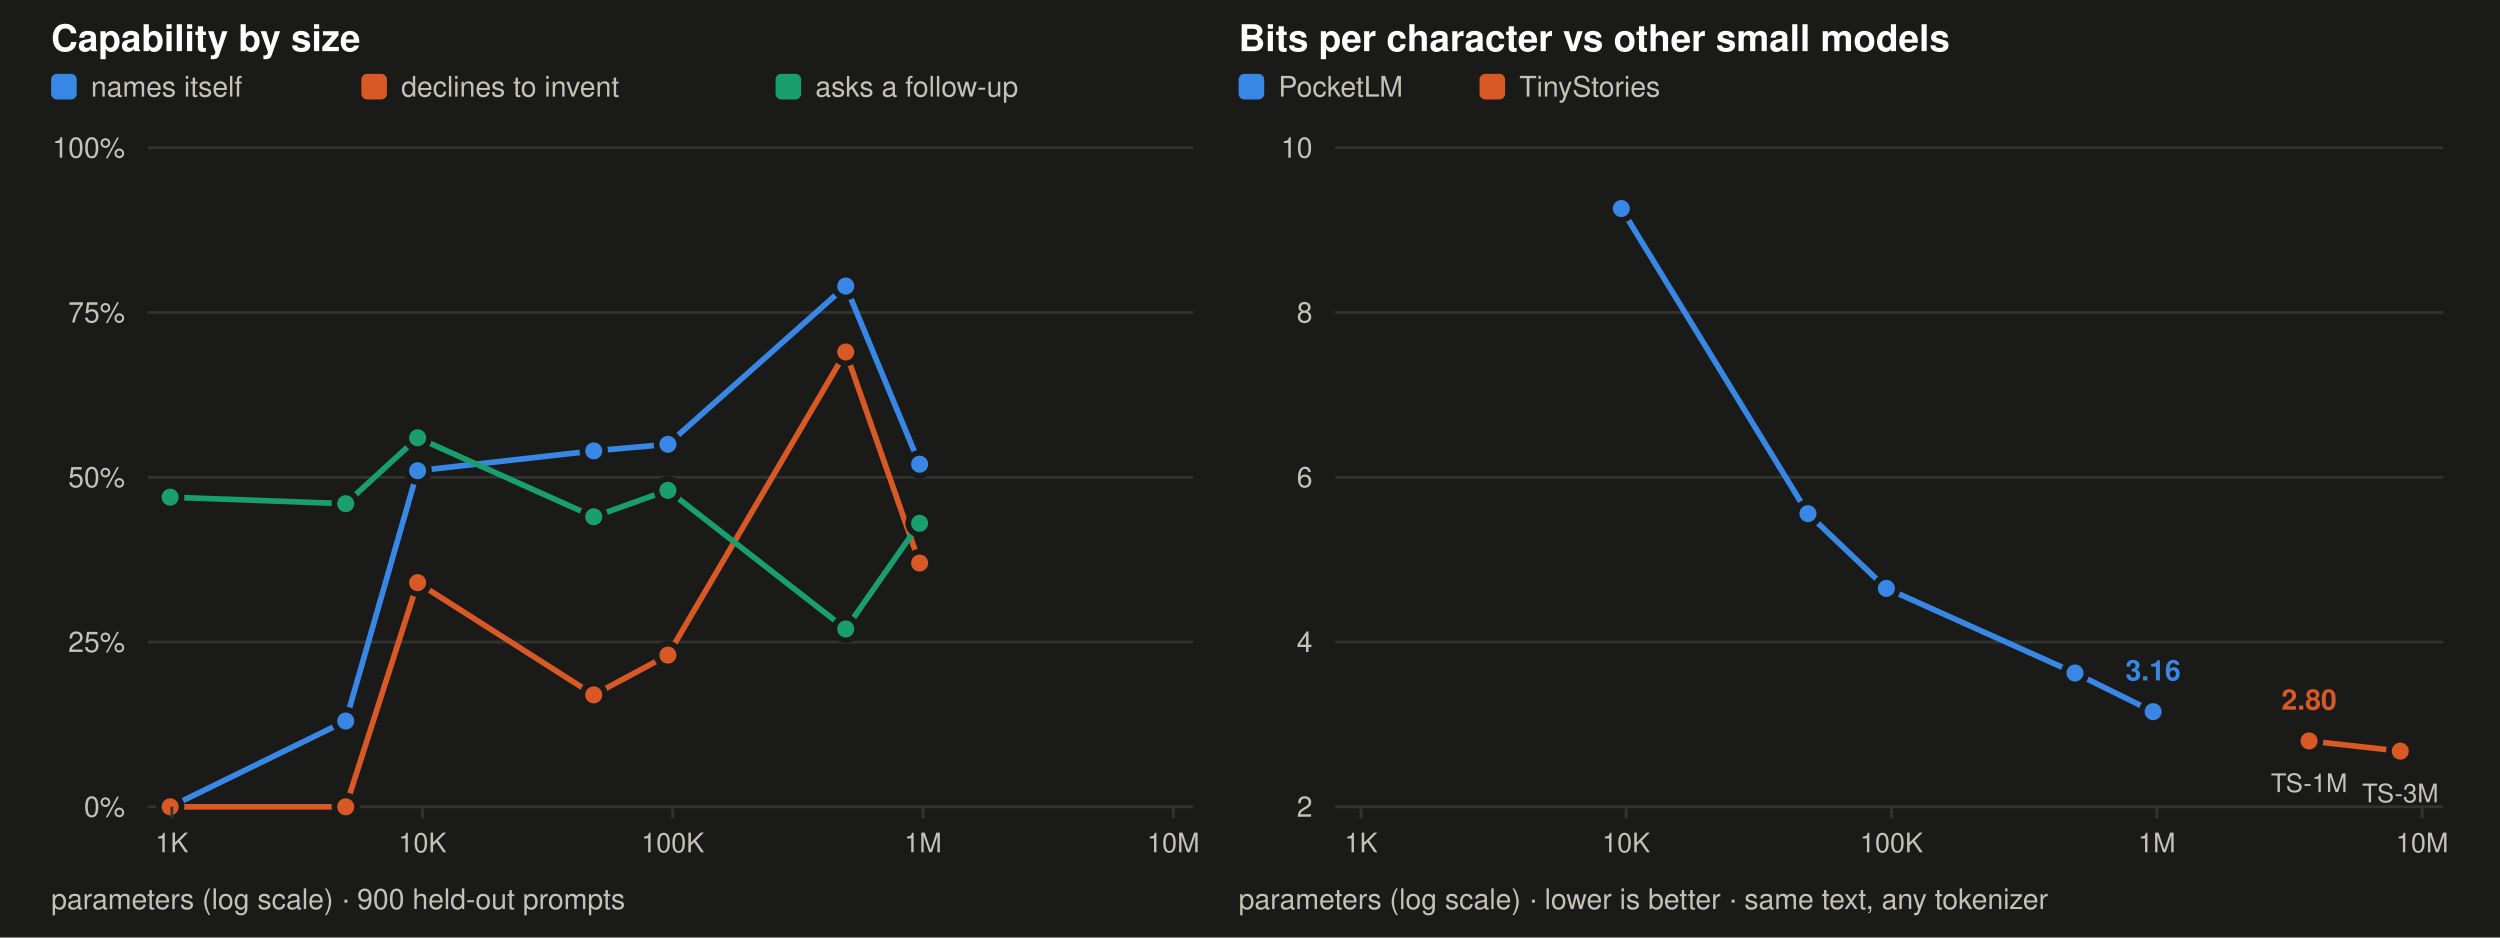
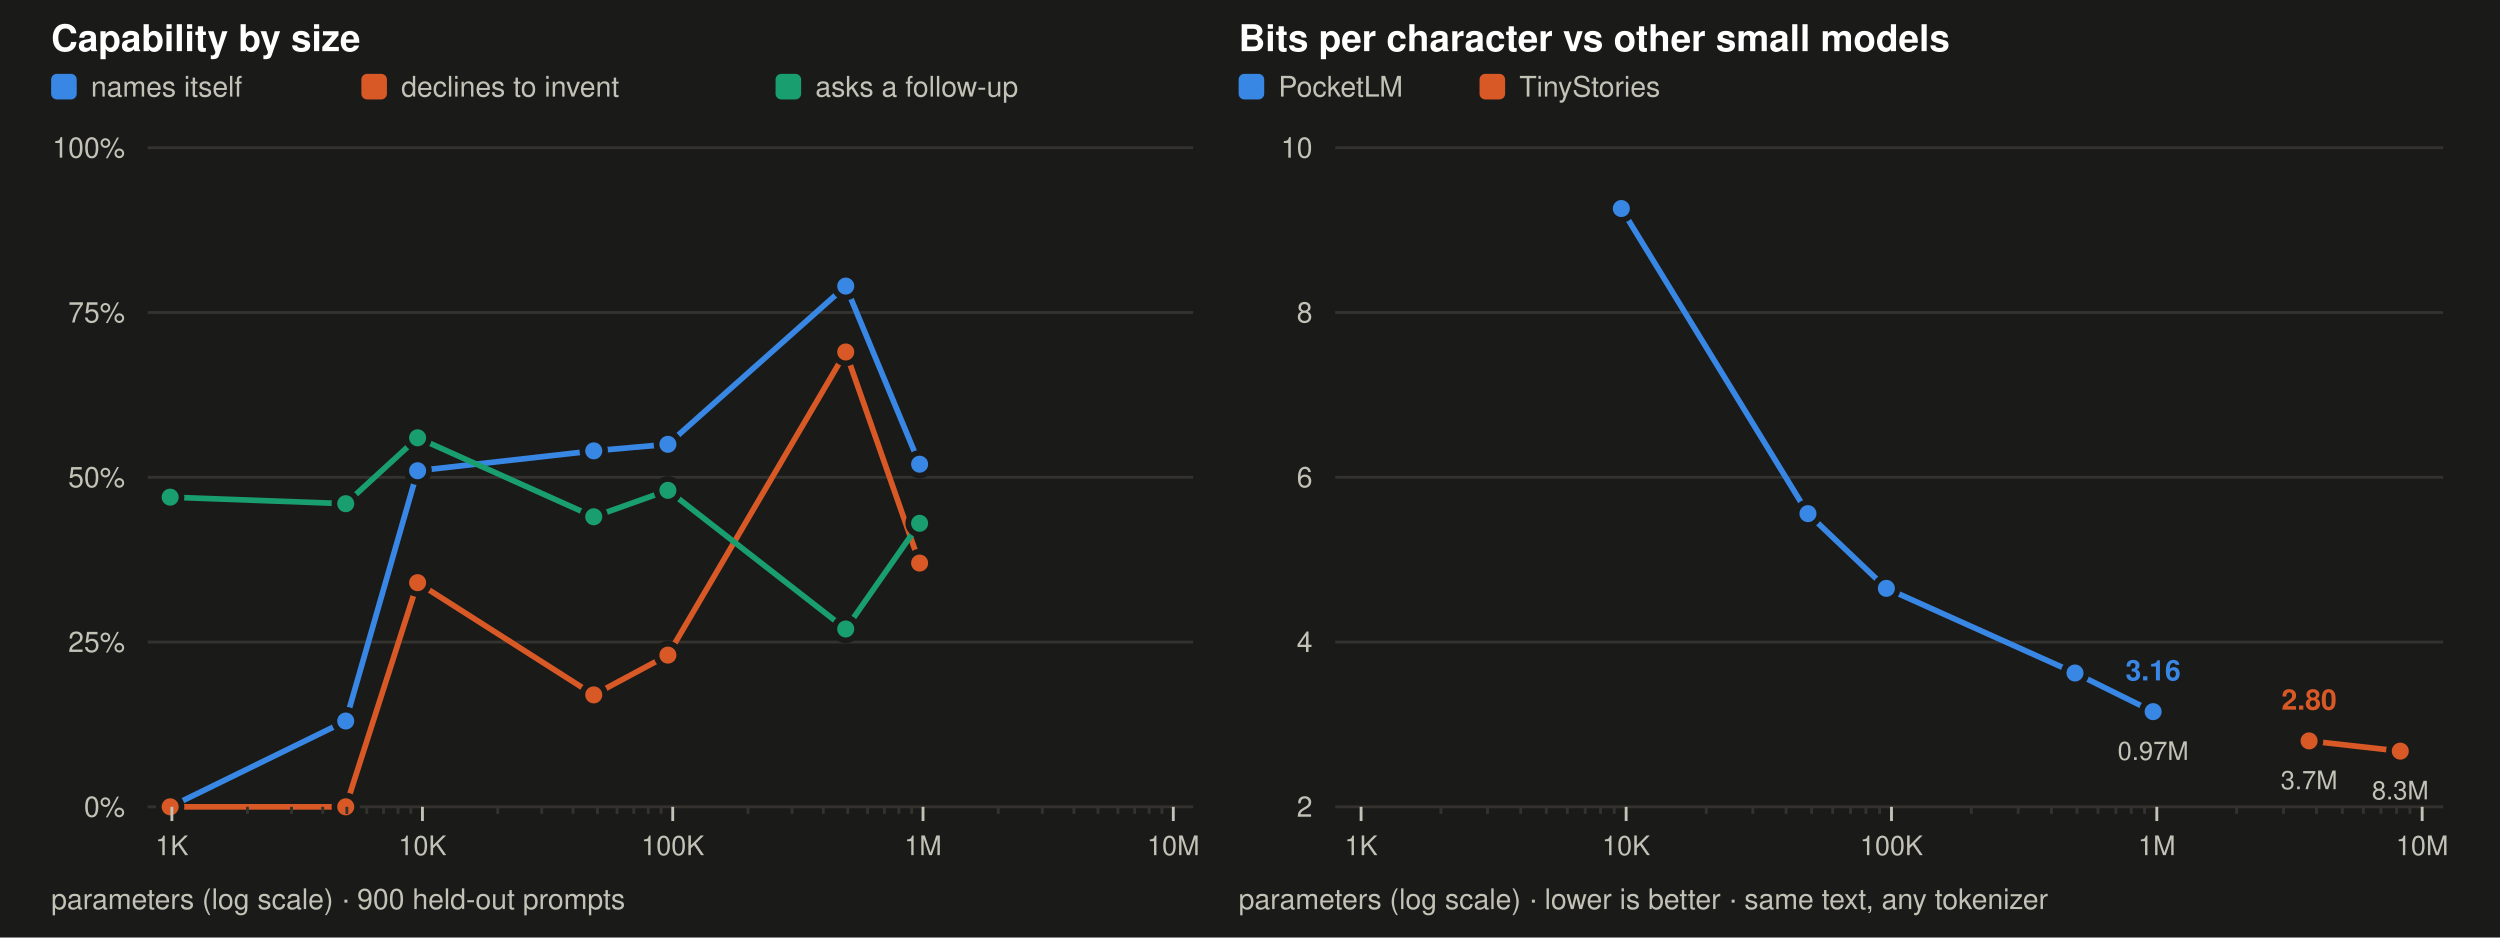
<svg xmlns="http://www.w3.org/2000/svg" viewBox="0 0 880 330" width="880" height="330" font-family="-apple-system,BlinkMacSystemFont,Segoe UI,Helvetica,Arial,sans-serif">
  <rect width="880" height="330" fill="#1a1a19" />
  <text x="18" y="18" fill="#ffffff" font-size="13" font-weight="600">Capability by size</text>
  <text x="18" y="320" fill="#c3c2b7" font-size="10">parameters (log scale) · 900 held-out prompts</text>
  <line x1="52" y1="284.0" x2="420" y2="284.0" stroke="#33322f" stroke-width="1" />
  <text x="44" y="287.5" fill="#c3c2b7" font-size="10" text-anchor="end">0%</text>
  <line x1="52" y1="226.0" x2="420" y2="226.0" stroke="#33322f" stroke-width="1" />
  <text x="44" y="229.5" fill="#c3c2b7" font-size="10" text-anchor="end">25%</text>
  <line x1="52" y1="168.0" x2="420" y2="168.0" stroke="#33322f" stroke-width="1" />
  <text x="44" y="171.5" fill="#c3c2b7" font-size="10" text-anchor="end">50%</text>
  <line x1="52" y1="110.0" x2="420" y2="110.0" stroke="#33322f" stroke-width="1" />
  <text x="44" y="113.5" fill="#c3c2b7" font-size="10" text-anchor="end">75%</text>
  <line x1="52" y1="52.0" x2="420" y2="52.0" stroke="#33322f" stroke-width="1" />
  <text x="44" y="55.5" fill="#c3c2b7" font-size="10" text-anchor="end">100%</text>
  <rect x="18" y="26" width="9" height="9" rx="2" fill="#3987e5" />
  <text x="32" y="34" fill="#c3c2b7" font-size="10">names itself</text>
  <rect x="127.2" y="26" width="9" height="9" rx="2" fill="#d95926" />
  <text x="141.2" y="34" fill="#c3c2b7" font-size="10">declines to invent</text>
  <rect x="273.0" y="26" width="9" height="9" rx="2" fill="#199e70" />
  <text x="287.0" y="34" fill="#c3c2b7" font-size="10">asks a follow-up</text>
  <path d="M59.9,284.0 L121.7,253.8 L147.0,165.7 L209.0,158.7 L235.1,156.4 L297.7,100.7 L323.7,163.4" fill="none" stroke="#3987e5" stroke-width="2" stroke-linejoin="round" stroke-linecap="round" />
  <circle cx="59.9" cy="284.0" r="4" fill="#3987e5" stroke="#1a1a19" stroke-width="2" />
  <circle cx="121.7" cy="253.8" r="4" fill="#3987e5" stroke="#1a1a19" stroke-width="2" />
  <circle cx="147.0" cy="165.7" r="4" fill="#3987e5" stroke="#1a1a19" stroke-width="2" />
  <circle cx="209.0" cy="158.7" r="4" fill="#3987e5" stroke="#1a1a19" stroke-width="2" />
  <circle cx="235.1" cy="156.4" r="4" fill="#3987e5" stroke="#1a1a19" stroke-width="2" />
  <circle cx="297.7" cy="100.7" r="4" fill="#3987e5" stroke="#1a1a19" stroke-width="2" />
  <circle cx="323.7" cy="163.4" r="4" fill="#3987e5" stroke="#1a1a19" stroke-width="2" />
  <path d="M59.9,284.0 L121.7,284.0 L147.0,205.1 L209.0,244.6 L235.1,230.6 L297.7,123.9 L323.7,198.2" fill="none" stroke="#d95926" stroke-width="2" stroke-linejoin="round" stroke-linecap="round" />
  <circle cx="59.9" cy="284.0" r="4" fill="#d95926" stroke="#1a1a19" stroke-width="2" />
  <circle cx="121.7" cy="284.0" r="4" fill="#d95926" stroke="#1a1a19" stroke-width="2" />
  <circle cx="147.0" cy="205.1" r="4" fill="#d95926" stroke="#1a1a19" stroke-width="2" />
  <circle cx="209.0" cy="244.6" r="4" fill="#d95926" stroke="#1a1a19" stroke-width="2" />
  <circle cx="235.1" cy="230.6" r="4" fill="#d95926" stroke="#1a1a19" stroke-width="2" />
  <circle cx="297.7" cy="123.9" r="4" fill="#d95926" stroke="#1a1a19" stroke-width="2" />
  <circle cx="323.7" cy="198.2" r="4" fill="#d95926" stroke="#1a1a19" stroke-width="2" />
  <path d="M59.9,175.0 L121.7,177.3 L147.0,154.1 L209.0,181.9 L235.1,172.6 L297.7,221.4 L323.7,184.2" fill="none" stroke="#199e70" stroke-width="2" stroke-linejoin="round" stroke-linecap="round" />
  <circle cx="59.9" cy="175.0" r="4" fill="#199e70" stroke="#1a1a19" stroke-width="2" />
  <circle cx="121.7" cy="177.3" r="4" fill="#199e70" stroke="#1a1a19" stroke-width="2" />
  <circle cx="147.0" cy="154.1" r="4" fill="#199e70" stroke="#1a1a19" stroke-width="2" />
  <circle cx="209.0" cy="181.9" r="4" fill="#199e70" stroke="#1a1a19" stroke-width="2" />
  <circle cx="235.1" cy="172.6" r="4" fill="#199e70" stroke="#1a1a19" stroke-width="2" />
  <circle cx="297.7" cy="221.4" r="4" fill="#199e70" stroke="#1a1a19" stroke-width="2" />
  <circle cx="323.7" cy="184.2" r="4" fill="#199e70" stroke="#1a1a19" stroke-width="2" />
-   <line x1="60.5" y1="284" x2="60.5" y2="288" stroke="#33322f" stroke-width="1" />
-   <text x="60.5" y="300" fill="#c3c2b7" font-size="9.5" text-anchor="middle">1K</text>
-   <line x1="148.7" y1="284" x2="148.7" y2="288" stroke="#33322f" stroke-width="1" />
-   <text x="148.7" y="300" fill="#c3c2b7" font-size="9.5" text-anchor="middle">10K</text>
-   <line x1="236.8" y1="284" x2="236.8" y2="288" stroke="#33322f" stroke-width="1" />
-   <text x="236.8" y="300" fill="#c3c2b7" font-size="9.5" text-anchor="middle">100K</text>
-   <line x1="324.9" y1="284" x2="324.9" y2="288" stroke="#33322f" stroke-width="1" />
-   <text x="324.9" y="300" fill="#c3c2b7" font-size="9.5" text-anchor="middle">1M</text>
-   <line x1="413.0" y1="284" x2="413.0" y2="288" stroke="#33322f" stroke-width="1" />
-   <text x="413.0" y="300" fill="#c3c2b7" font-size="9.5" text-anchor="middle">10M</text>
+   <line x1="87.1" y1="284" x2="87.1" y2="286.5" stroke="#33322f" stroke-width="1" />
+   <line x1="102.6" y1="284" x2="102.6" y2="286.5" stroke="#33322f" stroke-width="1" />
+   <line x1="113.6" y1="284" x2="113.6" y2="286.5" stroke="#33322f" stroke-width="1" />
+   <line x1="122.1" y1="284" x2="122.1" y2="286.5" stroke="#33322f" stroke-width="1" />
+   <line x1="129.1" y1="284" x2="129.1" y2="286.5" stroke="#33322f" stroke-width="1" />
+   <line x1="135.0" y1="284" x2="135.0" y2="286.5" stroke="#33322f" stroke-width="1" />
+   <line x1="140.1" y1="284" x2="140.1" y2="286.5" stroke="#33322f" stroke-width="1" />
+   <line x1="144.6" y1="284" x2="144.6" y2="286.5" stroke="#33322f" stroke-width="1" />
+   <line x1="175.2" y1="284" x2="175.2" y2="286.5" stroke="#33322f" stroke-width="1" />
+   <line x1="190.7" y1="284" x2="190.7" y2="286.5" stroke="#33322f" stroke-width="1" />
+   <line x1="201.7" y1="284" x2="201.7" y2="286.5" stroke="#33322f" stroke-width="1" />
+   <line x1="210.3" y1="284" x2="210.3" y2="286.5" stroke="#33322f" stroke-width="1" />
+   <line x1="217.2" y1="284" x2="217.2" y2="286.5" stroke="#33322f" stroke-width="1" />
+   <line x1="223.1" y1="284" x2="223.1" y2="286.5" stroke="#33322f" stroke-width="1" />
+   <line x1="228.2" y1="284" x2="228.2" y2="286.5" stroke="#33322f" stroke-width="1" />
+   <line x1="232.7" y1="284" x2="232.7" y2="286.5" stroke="#33322f" stroke-width="1" />
+   <line x1="263.3" y1="284" x2="263.3" y2="286.5" stroke="#33322f" stroke-width="1" />
+   <line x1="278.8" y1="284" x2="278.8" y2="286.5" stroke="#33322f" stroke-width="1" />
+   <line x1="289.8" y1="284" x2="289.8" y2="286.5" stroke="#33322f" stroke-width="1" />
+   <line x1="298.4" y1="284" x2="298.4" y2="286.5" stroke="#33322f" stroke-width="1" />
+   <line x1="305.4" y1="284" x2="305.4" y2="286.5" stroke="#33322f" stroke-width="1" />
+   <line x1="311.3" y1="284" x2="311.3" y2="286.5" stroke="#33322f" stroke-width="1" />
+   <line x1="316.4" y1="284" x2="316.4" y2="286.5" stroke="#33322f" stroke-width="1" />
+   <line x1="320.9" y1="284" x2="320.9" y2="286.5" stroke="#33322f" stroke-width="1" />
+   <line x1="351.4" y1="284" x2="351.4" y2="286.5" stroke="#33322f" stroke-width="1" />
+   <line x1="366.9" y1="284" x2="366.9" y2="286.5" stroke="#33322f" stroke-width="1" />
+   <line x1="378.0" y1="284" x2="378.0" y2="286.5" stroke="#33322f" stroke-width="1" />
+   <line x1="386.5" y1="284" x2="386.5" y2="286.5" stroke="#33322f" stroke-width="1" />
+   <line x1="393.5" y1="284" x2="393.5" y2="286.5" stroke="#33322f" stroke-width="1" />
+   <line x1="399.4" y1="284" x2="399.4" y2="286.5" stroke="#33322f" stroke-width="1" />
+   <line x1="404.5" y1="284" x2="404.5" y2="286.5" stroke="#33322f" stroke-width="1" />
+   <line x1="409.0" y1="284" x2="409.0" y2="286.5" stroke="#33322f" stroke-width="1" />
+   <line x1="60.5" y1="284" x2="60.5" y2="289" stroke="#c3c2b7" stroke-width="1" />
+   <text x="60.5" y="301" fill="#c3c2b7" font-size="9.5" text-anchor="middle">1K</text>
+   <line x1="148.7" y1="284" x2="148.7" y2="289" stroke="#c3c2b7" stroke-width="1" />
+   <text x="148.7" y="301" fill="#c3c2b7" font-size="9.5" text-anchor="middle">10K</text>
+   <line x1="236.8" y1="284" x2="236.8" y2="289" stroke="#c3c2b7" stroke-width="1" />
+   <text x="236.8" y="301" fill="#c3c2b7" font-size="9.5" text-anchor="middle">100K</text>
+   <line x1="324.9" y1="284" x2="324.9" y2="289" stroke="#c3c2b7" stroke-width="1" />
+   <text x="324.9" y="301" fill="#c3c2b7" font-size="9.5" text-anchor="middle">1M</text>
+   <line x1="413.0" y1="284" x2="413.0" y2="289" stroke="#c3c2b7" stroke-width="1" />
+   <text x="413.0" y="301" fill="#c3c2b7" font-size="9.5" text-anchor="middle">10M</text>
  <text x="436" y="18" fill="#ffffff" font-size="13" font-weight="600">Bits per character vs other small models</text>
  <text x="436" y="320" fill="#c3c2b7" font-size="10">parameters (log scale) · lower is better · same text, any tokenizer</text>
  <line x1="470" y1="284.0" x2="860" y2="284.0" stroke="#33322f" stroke-width="1" />
  <text x="462" y="287.5" fill="#c3c2b7" font-size="10" text-anchor="end">2</text>
  <line x1="470" y1="226.0" x2="860" y2="226.0" stroke="#33322f" stroke-width="1" />
  <text x="462" y="229.5" fill="#c3c2b7" font-size="10" text-anchor="end">4</text>
  <line x1="470" y1="168.0" x2="860" y2="168.0" stroke="#33322f" stroke-width="1" />
  <text x="462" y="171.5" fill="#c3c2b7" font-size="10" text-anchor="end">6</text>
  <line x1="470" y1="110.0" x2="860" y2="110.0" stroke="#33322f" stroke-width="1" />
  <text x="462" y="113.5" fill="#c3c2b7" font-size="10" text-anchor="end">8</text>
  <line x1="470" y1="52.0" x2="860" y2="52.0" stroke="#33322f" stroke-width="1" />
  <text x="462" y="55.5" fill="#c3c2b7" font-size="10" text-anchor="end">10</text>
  <rect x="436" y="26" width="9" height="9" rx="2" fill="#3987e5" />
  <text x="450" y="34" fill="#c3c2b7" font-size="10">PocketLM</text>
  <rect x="520.8" y="26" width="9" height="9" rx="2" fill="#d95926" />
  <text x="534.8" y="34" fill="#c3c2b7" font-size="10">TinyStories</text>
  <path d="M570.7,73.4 L636.4,180.8 L664.0,207.1 L730.4,236.9 L757.9,250.5" fill="none" stroke="#3987e5" stroke-width="2" stroke-linejoin="round" stroke-linecap="round" />
  <circle cx="570.7" cy="73.4" r="4" fill="#3987e5" stroke="#1a1a19" stroke-width="2" />
  <circle cx="636.4" cy="180.8" r="4" fill="#3987e5" stroke="#1a1a19" stroke-width="2" />
  <circle cx="664.0" cy="207.1" r="4" fill="#3987e5" stroke="#1a1a19" stroke-width="2" />
  <circle cx="730.4" cy="236.9" r="4" fill="#3987e5" stroke="#1a1a19" stroke-width="2" />
  <circle cx="757.9" cy="250.5" r="4" fill="#3987e5" stroke="#1a1a19" stroke-width="2" />
  <path d="M812.8,260.8 L844.9,264.4" fill="none" stroke="#d95926" stroke-width="2" stroke-linejoin="round" stroke-linecap="round" />
  <circle cx="812.8" cy="260.8" r="4" fill="#d95926" stroke="#1a1a19" stroke-width="2" />
  <circle cx="844.9" cy="264.4" r="4" fill="#d95926" stroke="#1a1a19" stroke-width="2" />
  <text x="757.9" y="239.5" fill="#3987e5" font-size="10" font-weight="600" text-anchor="middle">3.16</text>
  <text x="812.8" y="249.8" fill="#d95926" font-size="10" font-weight="600" text-anchor="middle">2.80</text>
-   <text x="812.8" y="278.8" fill="#c3c2b7" font-size="9" text-anchor="middle">TS-1M</text>
-   <text x="844.9" y="282.4" fill="#c3c2b7" font-size="9" text-anchor="middle">TS-3M</text>
-   <line x1="479.1" y1="284" x2="479.1" y2="288" stroke="#33322f" stroke-width="1" />
-   <text x="479.1" y="300" fill="#c3c2b7" font-size="9.5" text-anchor="middle">1K</text>
-   <line x1="572.4" y1="284" x2="572.4" y2="288" stroke="#33322f" stroke-width="1" />
-   <text x="572.4" y="300" fill="#c3c2b7" font-size="9.5" text-anchor="middle">10K</text>
-   <line x1="665.8" y1="284" x2="665.8" y2="288" stroke="#33322f" stroke-width="1" />
-   <text x="665.8" y="300" fill="#c3c2b7" font-size="9.5" text-anchor="middle">100K</text>
-   <line x1="759.2" y1="284" x2="759.2" y2="288" stroke="#33322f" stroke-width="1" />
-   <text x="759.2" y="300" fill="#c3c2b7" font-size="9.5" text-anchor="middle">1M</text>
-   <line x1="852.6" y1="284" x2="852.6" y2="288" stroke="#33322f" stroke-width="1" />
-   <text x="852.6" y="300" fill="#c3c2b7" font-size="9.5" text-anchor="middle">10M</text>
+   <text x="812.8" y="277.8" fill="#c3c2b7" font-size="9" text-anchor="middle">3.7M</text>
+   <text x="844.9" y="281.4" fill="#c3c2b7" font-size="9" text-anchor="middle">8.3M</text>
+   <text x="757.9" y="267.5" fill="#c3c2b7" font-size="9" text-anchor="middle">0.97M</text>
+   <line x1="507.2" y1="284" x2="507.2" y2="286.5" stroke="#33322f" stroke-width="1" />
+   <line x1="523.6" y1="284" x2="523.6" y2="286.5" stroke="#33322f" stroke-width="1" />
+   <line x1="535.3" y1="284" x2="535.3" y2="286.5" stroke="#33322f" stroke-width="1" />
+   <line x1="544.3" y1="284" x2="544.3" y2="286.5" stroke="#33322f" stroke-width="1" />
+   <line x1="551.7" y1="284" x2="551.7" y2="286.5" stroke="#33322f" stroke-width="1" />
+   <line x1="558.0" y1="284" x2="558.0" y2="286.5" stroke="#33322f" stroke-width="1" />
+   <line x1="563.4" y1="284" x2="563.4" y2="286.5" stroke="#33322f" stroke-width="1" />
+   <line x1="568.2" y1="284" x2="568.2" y2="286.5" stroke="#33322f" stroke-width="1" />
+   <line x1="600.6" y1="284" x2="600.6" y2="286.5" stroke="#33322f" stroke-width="1" />
+   <line x1="617.0" y1="284" x2="617.0" y2="286.5" stroke="#33322f" stroke-width="1" />
+   <line x1="628.7" y1="284" x2="628.7" y2="286.5" stroke="#33322f" stroke-width="1" />
+   <line x1="637.7" y1="284" x2="637.7" y2="286.5" stroke="#33322f" stroke-width="1" />
+   <line x1="645.1" y1="284" x2="645.1" y2="286.5" stroke="#33322f" stroke-width="1" />
+   <line x1="651.4" y1="284" x2="651.4" y2="286.5" stroke="#33322f" stroke-width="1" />
+   <line x1="656.8" y1="284" x2="656.8" y2="286.5" stroke="#33322f" stroke-width="1" />
+   <line x1="661.6" y1="284" x2="661.6" y2="286.5" stroke="#33322f" stroke-width="1" />
+   <line x1="693.9" y1="284" x2="693.9" y2="286.5" stroke="#33322f" stroke-width="1" />
+   <line x1="710.4" y1="284" x2="710.4" y2="286.5" stroke="#33322f" stroke-width="1" />
+   <line x1="722.1" y1="284" x2="722.1" y2="286.5" stroke="#33322f" stroke-width="1" />
+   <line x1="731.1" y1="284" x2="731.1" y2="286.5" stroke="#33322f" stroke-width="1" />
+   <line x1="738.5" y1="284" x2="738.5" y2="286.5" stroke="#33322f" stroke-width="1" />
+   <line x1="744.8" y1="284" x2="744.8" y2="286.5" stroke="#33322f" stroke-width="1" />
+   <line x1="750.2" y1="284" x2="750.2" y2="286.5" stroke="#33322f" stroke-width="1" />
+   <line x1="754.9" y1="284" x2="754.9" y2="286.5" stroke="#33322f" stroke-width="1" />
+   <line x1="787.3" y1="284" x2="787.3" y2="286.5" stroke="#33322f" stroke-width="1" />
+   <line x1="803.8" y1="284" x2="803.8" y2="286.5" stroke="#33322f" stroke-width="1" />
+   <line x1="815.4" y1="284" x2="815.4" y2="286.5" stroke="#33322f" stroke-width="1" />
+   <line x1="824.5" y1="284" x2="824.5" y2="286.5" stroke="#33322f" stroke-width="1" />
+   <line x1="831.9" y1="284" x2="831.9" y2="286.5" stroke="#33322f" stroke-width="1" />
+   <line x1="838.1" y1="284" x2="838.1" y2="286.5" stroke="#33322f" stroke-width="1" />
+   <line x1="843.6" y1="284" x2="843.6" y2="286.5" stroke="#33322f" stroke-width="1" />
+   <line x1="848.3" y1="284" x2="848.3" y2="286.5" stroke="#33322f" stroke-width="1" />
+   <line x1="479.1" y1="284" x2="479.1" y2="289" stroke="#c3c2b7" stroke-width="1" />
+   <text x="479.1" y="301" fill="#c3c2b7" font-size="9.5" text-anchor="middle">1K</text>
+   <line x1="572.4" y1="284" x2="572.4" y2="289" stroke="#c3c2b7" stroke-width="1" />
+   <text x="572.4" y="301" fill="#c3c2b7" font-size="9.5" text-anchor="middle">10K</text>
+   <line x1="665.8" y1="284" x2="665.8" y2="289" stroke="#c3c2b7" stroke-width="1" />
+   <text x="665.8" y="301" fill="#c3c2b7" font-size="9.5" text-anchor="middle">100K</text>
+   <line x1="759.2" y1="284" x2="759.2" y2="289" stroke="#c3c2b7" stroke-width="1" />
+   <text x="759.2" y="301" fill="#c3c2b7" font-size="9.5" text-anchor="middle">1M</text>
+   <line x1="852.6" y1="284" x2="852.6" y2="289" stroke="#c3c2b7" stroke-width="1" />
+   <text x="852.6" y="301" fill="#c3c2b7" font-size="9.5" text-anchor="middle">10M</text>
</svg>
